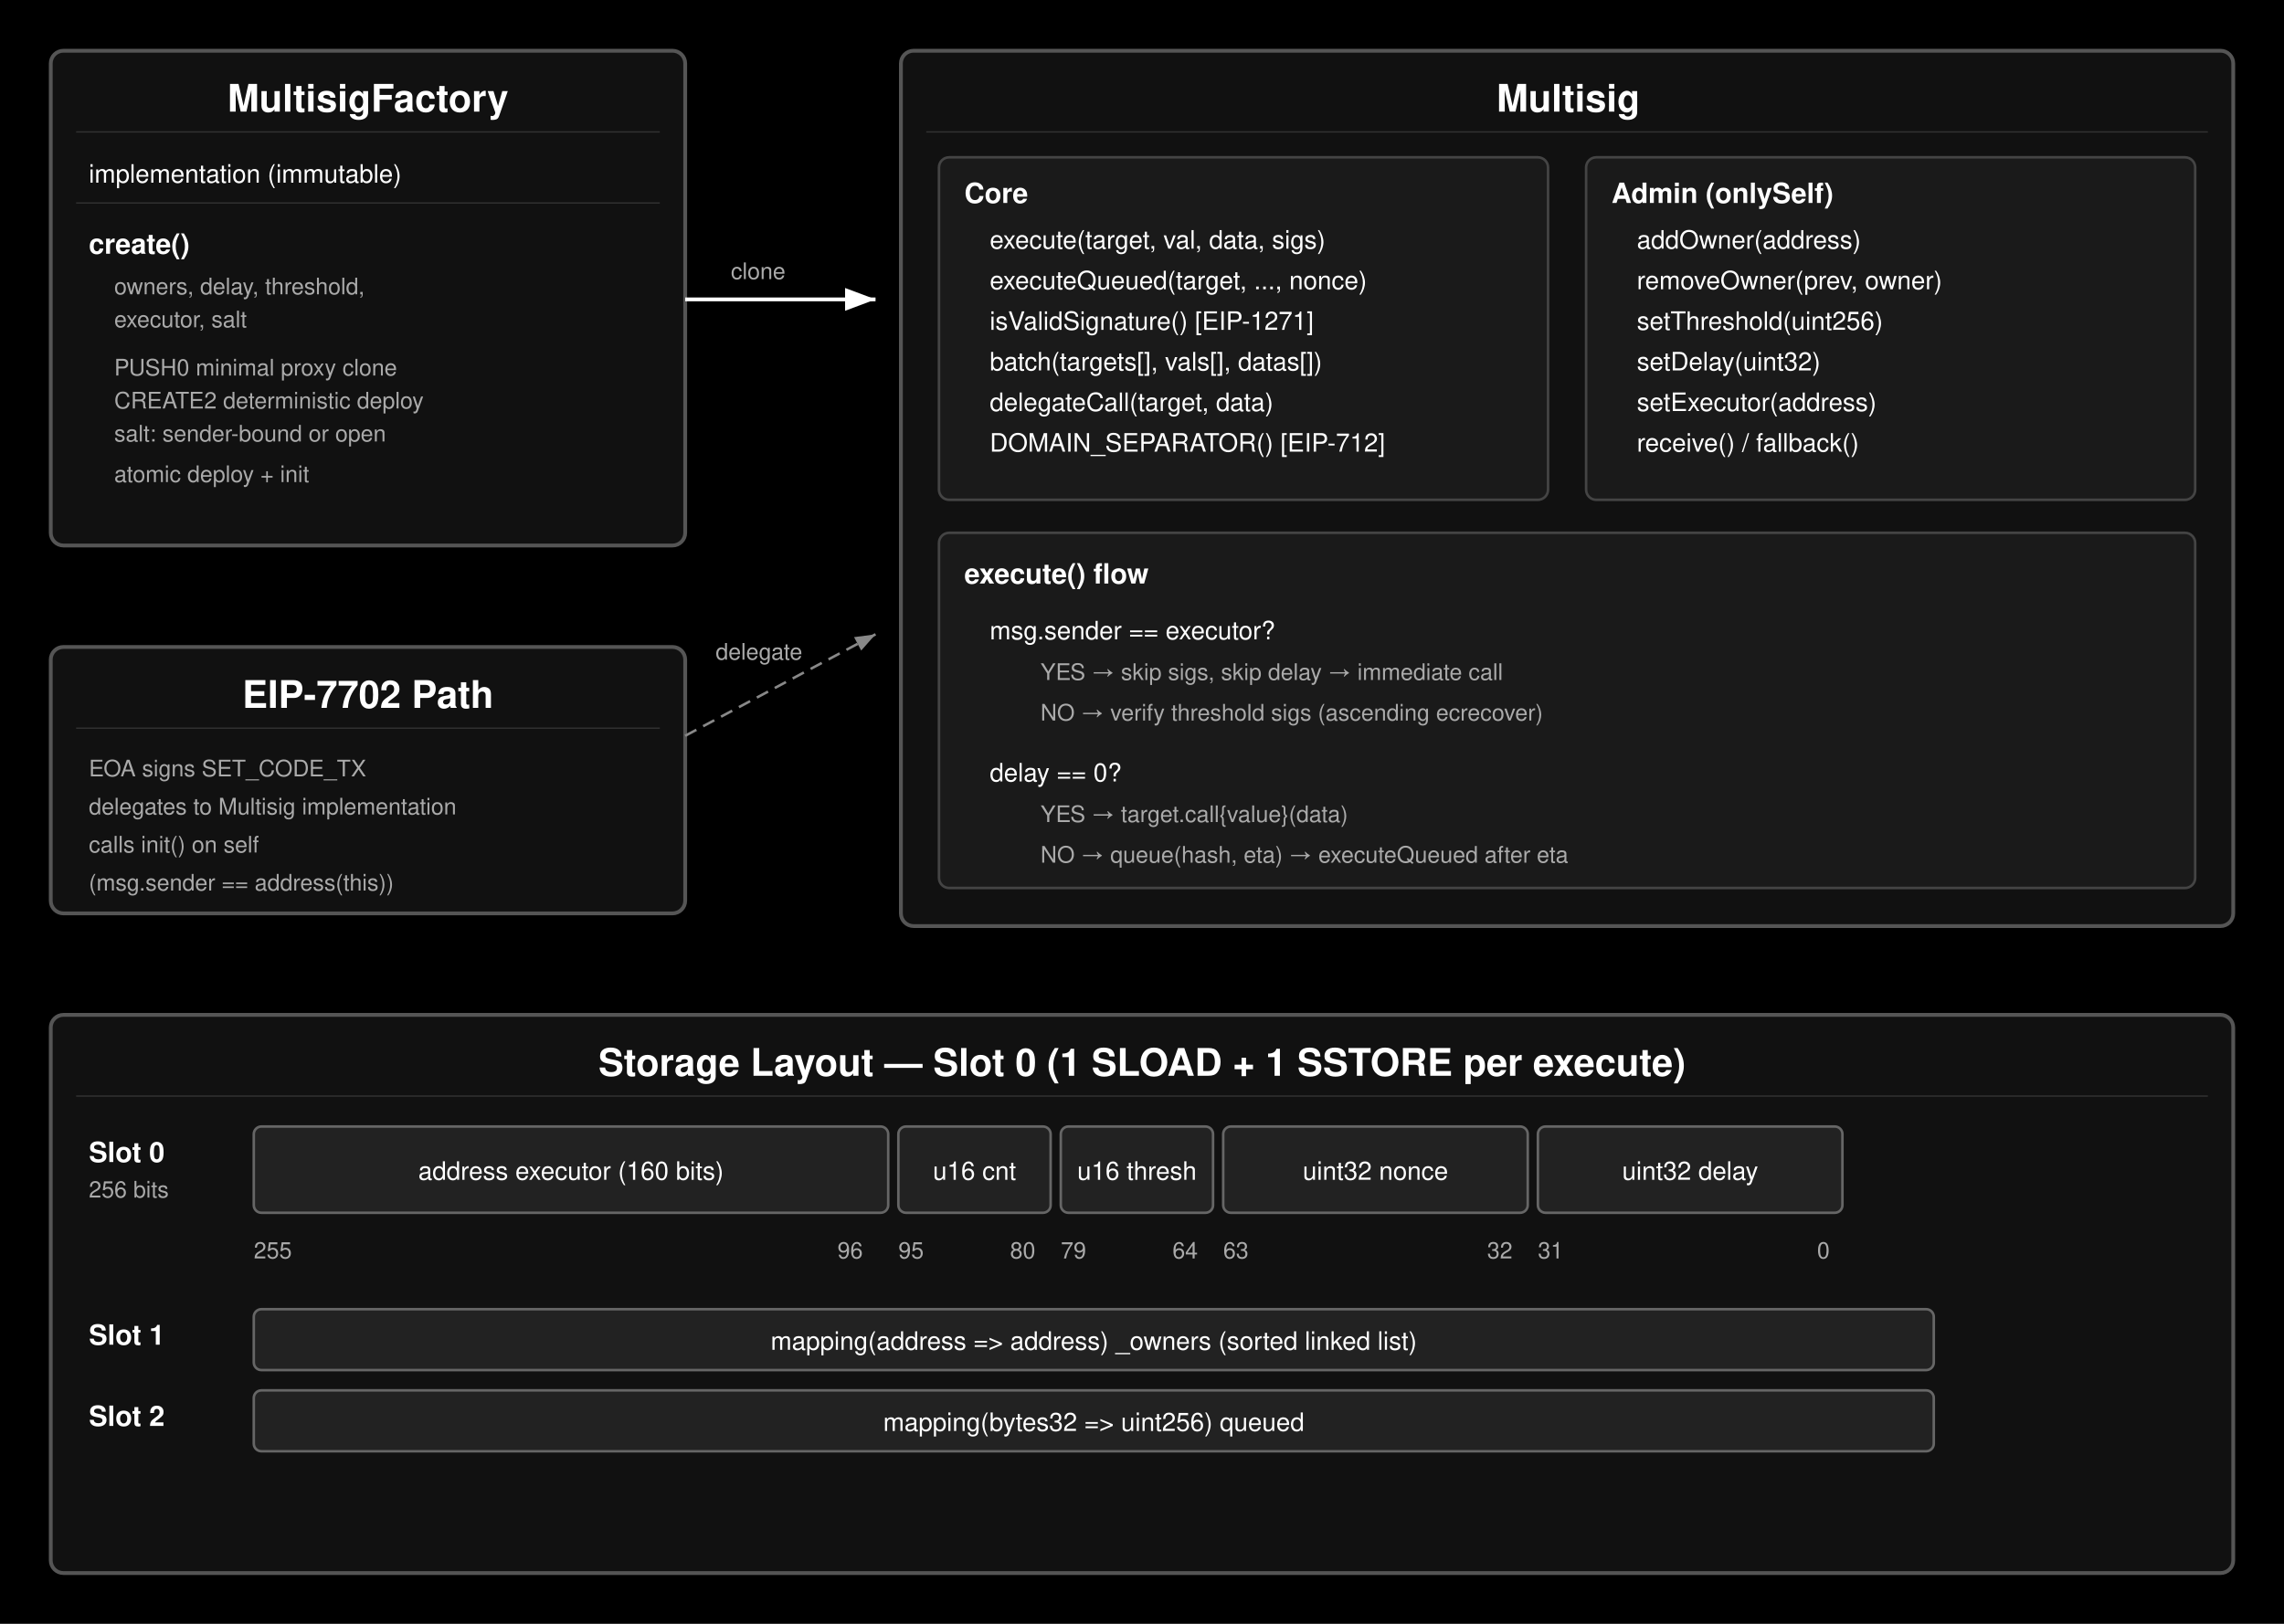
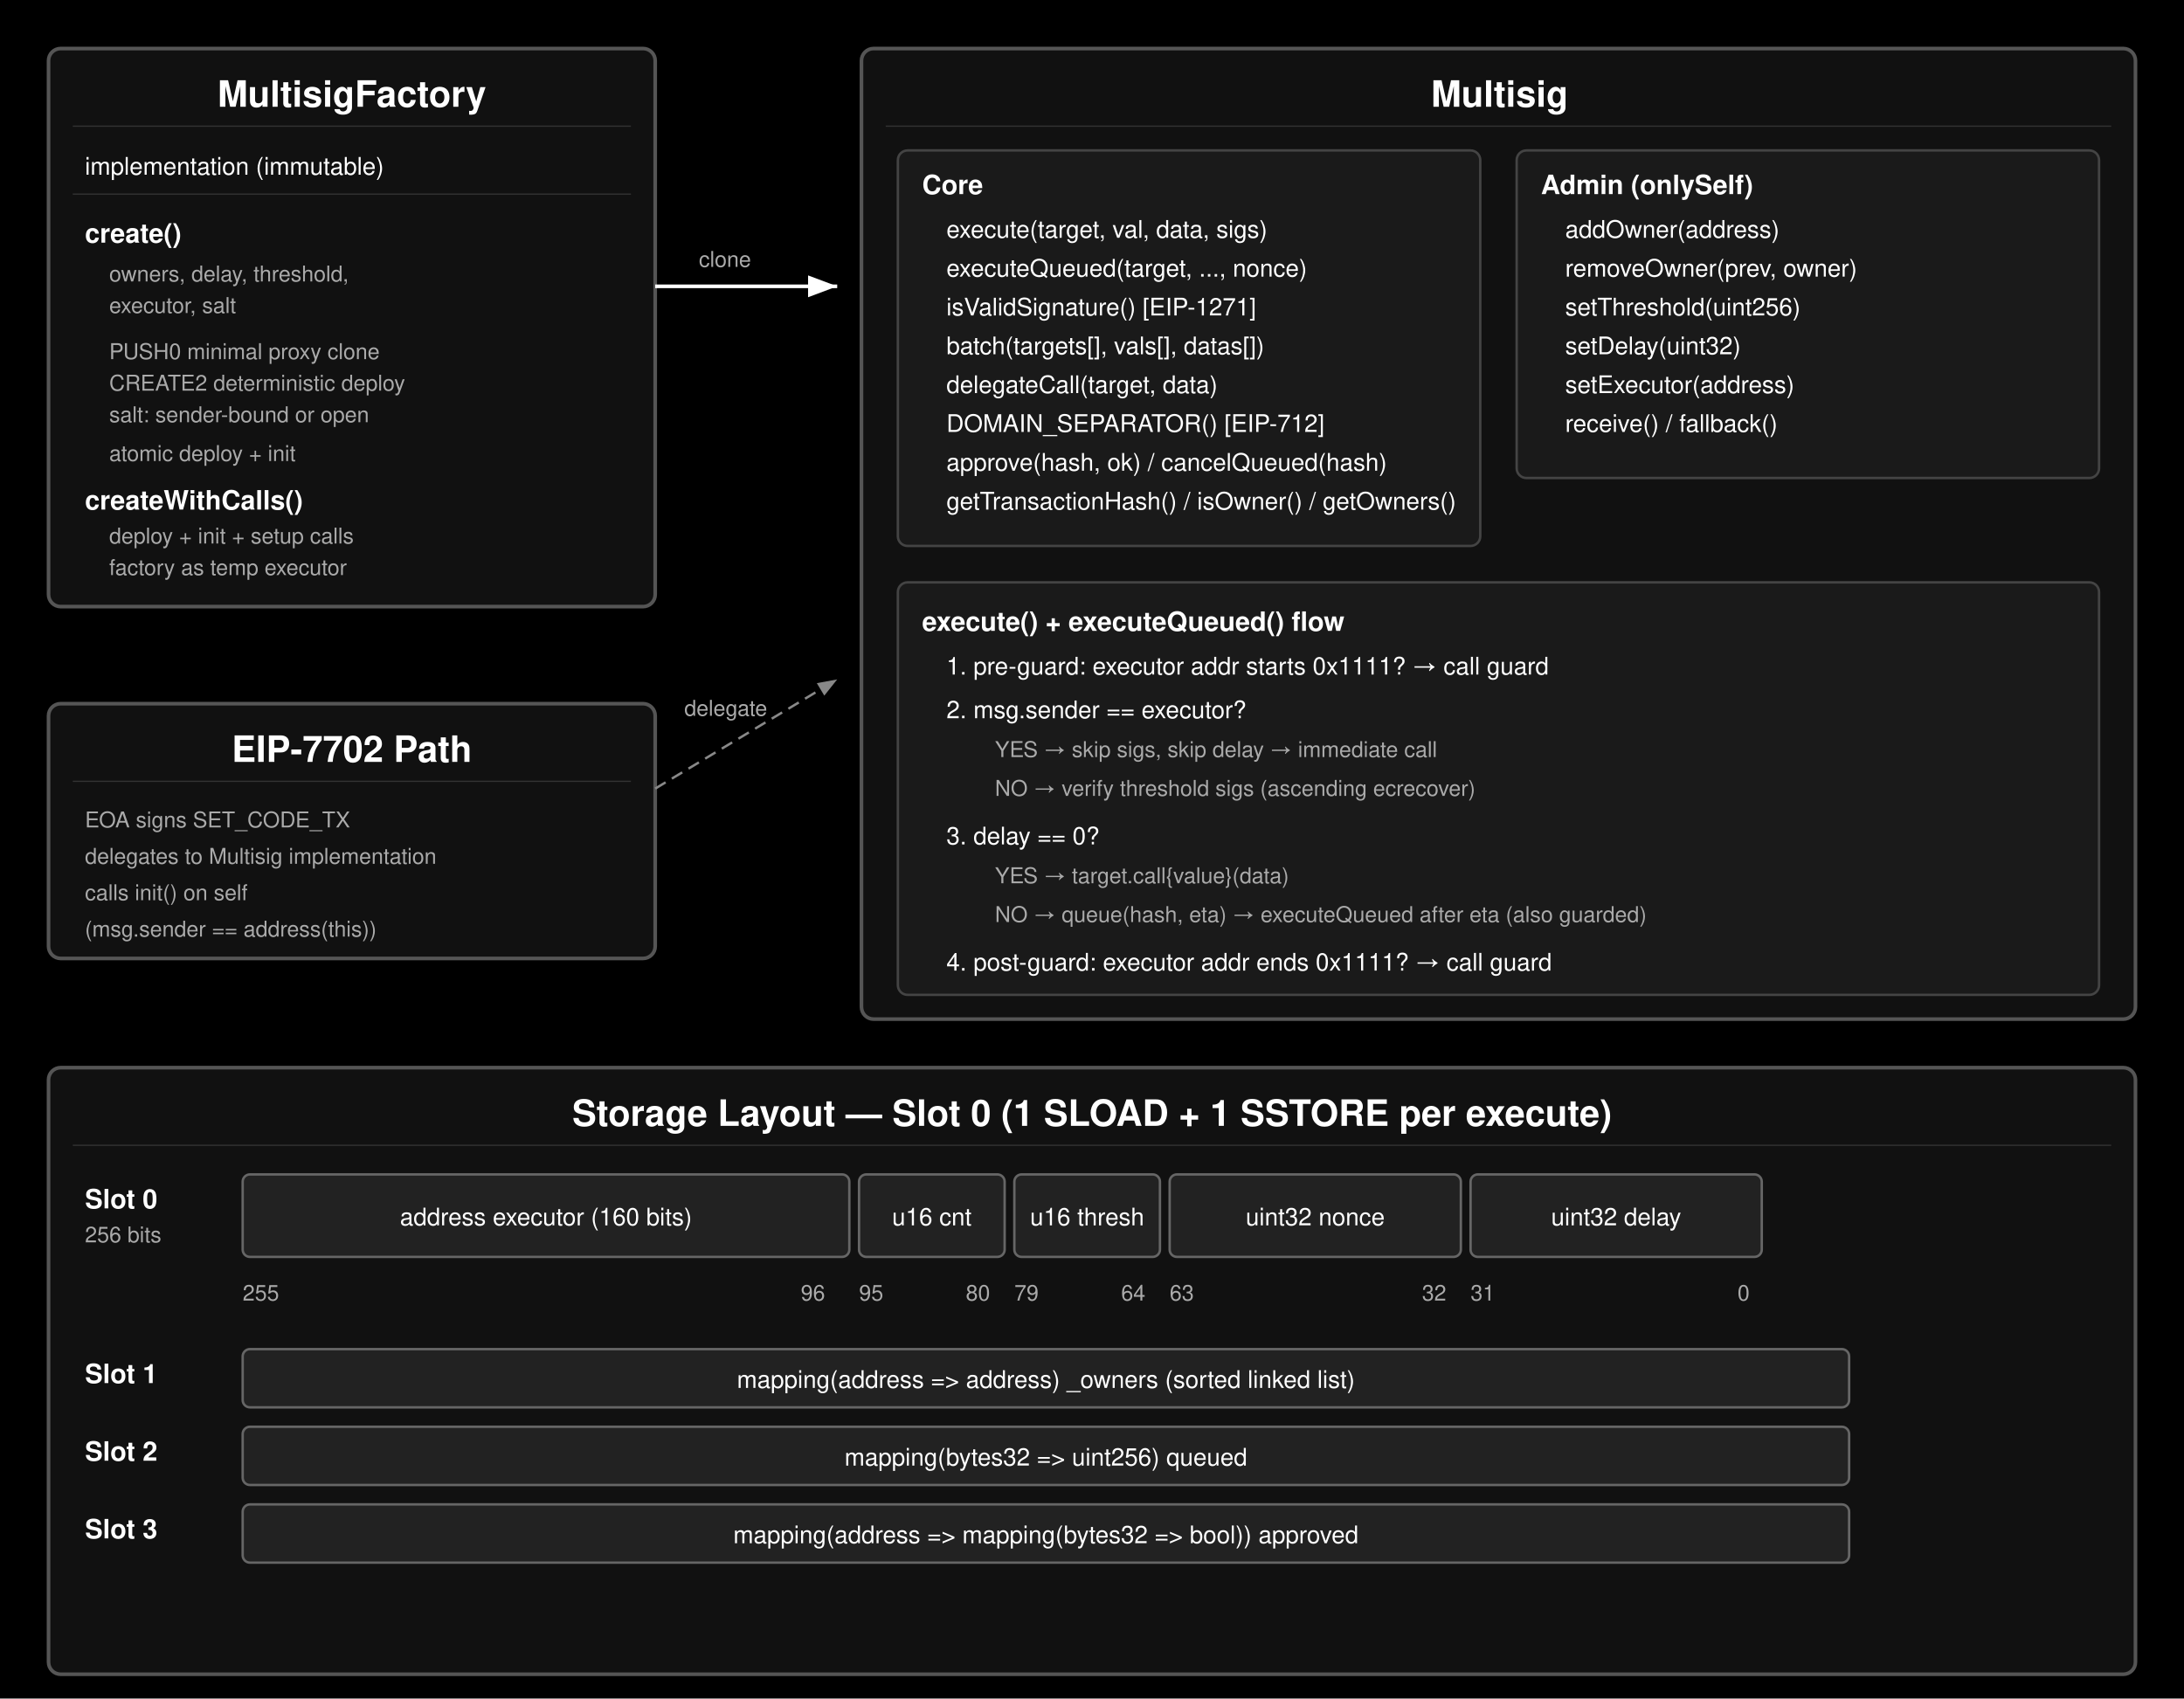
- <svg xmlns="http://www.w3.org/2000/svg" viewBox="0 0 900 640" font-family="Helvetica, Arial, sans-serif" font-size="12">
+ <svg xmlns="http://www.w3.org/2000/svg" viewBox="0 0 900 700" font-family="Helvetica, Arial, sans-serif" font-size="12">
  <style>
    text { fill: #fff; }
    .title { font-size: 15px; font-weight: bold; }
    .label { font-size: 11px; font-weight: bold; }
    .small { font-size: 10px; }
    .tiny { font-size: 9px; fill: #aaa; }
    rect.box { fill: #111; stroke: #555; stroke-width: 1.5; }
    rect.inner { fill: #1a1a1a; stroke: #444; stroke-width: 1; }
    rect.slot { fill: #222; stroke: #666; stroke-width: 1; }
    line.sep { stroke: #333; stroke-width: 0.5; }
    line.arrow { stroke: #fff; stroke-width: 1.5; marker-end: url(#arrowhead); }
    line.dash { stroke: #888; stroke-width: 1; stroke-dasharray: 5,3; marker-end: url(#arrowgray); }
  </style>
  <defs>
    <marker id="arrowhead" markerWidth="8" markerHeight="6" refX="8" refY="3" orient="auto">
      <polygon points="0 0, 8 3, 0 6" fill="#fff" />
    </marker>
    <marker id="arrowgray" markerWidth="8" markerHeight="6" refX="8" refY="3" orient="auto">
      <polygon points="0 0, 8 3, 0 6" fill="#888" />
    </marker>
  </defs>
-   <rect x="0" y="0" width="900" height="640" fill="#000" />
-   <rect class="box" x="20" y="20" width="250" height="195" rx="5" />
+   <rect x="0" y="0" width="900" height="700" fill="#000" />
+   <rect class="box" x="20" y="20" width="250" height="230" rx="5" />
  <text class="title" x="145" y="44" text-anchor="middle">MultisigFactory</text>
  <line class="sep" x1="30" y1="52" x2="260" y2="52" />
  <text class="small" x="35" y="72">implementation (immutable)</text>
  <line class="sep" x1="30" y1="80" x2="260" y2="80" />
  <text class="label" x="35" y="100">create()</text>
  <text class="tiny" x="45" y="116">owners, delay, threshold,</text>
  <text class="tiny" x="45" y="129">executor, salt</text>
  <text class="tiny" x="45" y="148">PUSH0 minimal proxy clone</text>
  <text class="tiny" x="45" y="161">CREATE2 deterministic deploy</text>
  <text class="tiny" x="45" y="174">salt: sender-bound or open</text>
  <text class="tiny" x="45" y="190">atomic deploy + init</text>
+   <text class="label" x="35" y="210">createWithCalls()</text>
+   <text class="tiny" x="45" y="224">deploy + init + setup calls</text>
+   <text class="tiny" x="45" y="237">factory as temp executor</text>
  <line class="arrow" x1="270" y1="118" x2="345" y2="118" />
  <text class="tiny" x="288" y="110">clone</text>
-   <rect class="box" x="355" y="20" width="525" height="345" rx="5" />
+   <rect class="box" x="355" y="20" width="525" height="400" rx="5" />
  <text class="title" x="618" y="44" text-anchor="middle">Multisig</text>
  <line class="sep" x1="365" y1="52" x2="870" y2="52" />
-   <rect class="inner" x="370" y="62" width="240" height="135" rx="4" />
+   <rect class="inner" x="370" y="62" width="240" height="163" rx="4" />
  <text class="label" x="380" y="80">Core</text>
  <text class="small" x="390" y="98">execute(target, val, data, sigs)</text>
  <text class="small" x="390" y="114">executeQueued(target, ..., nonce)</text>
  <text class="small" x="390" y="130">isValidSignature() [EIP-1271]</text>
  <text class="small" x="390" y="146">batch(targets[], vals[], datas[])</text>
  <text class="small" x="390" y="162">delegateCall(target, data)</text>
  <text class="small" x="390" y="178">DOMAIN_SEPARATOR() [EIP-712]</text>
+   <text class="small" x="390" y="194">approve(hash, ok) / cancelQueued(hash)</text>
+   <text class="small" x="390" y="210">getTransactionHash() / isOwner() / getOwners()</text>
  <rect class="inner" x="625" y="62" width="240" height="135" rx="4" />
  <text class="label" x="635" y="80">Admin (onlySelf)</text>
  <text class="small" x="645" y="98">addOwner(address)</text>
  <text class="small" x="645" y="114">removeOwner(prev, owner)</text>
  <text class="small" x="645" y="130">setThreshold(uint256)</text>
  <text class="small" x="645" y="146">setDelay(uint32)</text>
  <text class="small" x="645" y="162">setExecutor(address)</text>
  <text class="small" x="645" y="178">receive() / fallback()</text>
-   <rect class="inner" x="370" y="210" width="495" height="140" rx="4" />
-   <text class="label" x="380" y="230">execute() flow</text>
-   <text class="small" x="390" y="252">msg.sender == executor?</text>
-   <text class="tiny" x="410" y="268">YES → skip sigs, skip delay → immediate call</text>
-   <text class="tiny" x="410" y="284">NO  → verify threshold sigs (ascending ecrecover)</text>
-   <text class="small" x="390" y="308">delay == 0?</text>
-   <text class="tiny" x="410" y="324">YES → target.call{value}(data)</text>
-   <text class="tiny" x="410" y="340">NO  → queue(hash, eta) → executeQueued after eta</text>
-   <rect class="box" x="20" y="255" width="250" height="105" rx="5" />
-   <text class="title" x="145" y="279" text-anchor="middle">EIP-7702 Path</text>
-   <line class="sep" x1="30" y1="287" x2="260" y2="287" />
-   <text class="tiny" x="35" y="306">EOA signs SET_CODE_TX</text>
-   <text class="tiny" x="35" y="321">delegates to Multisig implementation</text>
-   <text class="tiny" x="35" y="336">calls init() on self</text>
-   <text class="tiny" x="35" y="351">(msg.sender == address(this))</text>
-   <line class="dash" x1="270" y1="290" x2="345" y2="250" />
-   <text class="tiny" x="282" y="260">delegate</text>
-   <rect class="box" x="20" y="400" width="860" height="220" rx="5" />
-   <text class="title" x="450" y="424" text-anchor="middle">Storage Layout — Slot 0 (1 SLOAD + 1 SSTORE per execute)</text>
-   <line class="sep" x1="30" y1="432" x2="870" y2="432" />
-   <text class="label" x="35" y="458">Slot 0</text>
-   <text class="tiny" x="35" y="472">256 bits</text>
-   <rect class="slot" x="100" y="444" width="250" height="34" rx="3" />
-   <text class="small" x="225" y="465" text-anchor="middle">address executor (160 bits)</text>
-   <rect class="slot" x="354" y="444" width="60" height="34" rx="3" />
-   <text class="small" x="384" y="465" text-anchor="middle">u16 cnt</text>
-   <rect class="slot" x="418" y="444" width="60" height="34" rx="3" />
-   <text class="small" x="448" y="465" text-anchor="middle">u16 thresh</text>
-   <rect class="slot" x="482" y="444" width="120" height="34" rx="3" />
-   <text class="small" x="542" y="465" text-anchor="middle">uint32 nonce</text>
-   <rect class="slot" x="606" y="444" width="120" height="34" rx="3" />
-   <text class="small" x="666" y="465" text-anchor="middle">uint32 delay</text>
-   <text class="tiny" x="100" y="496">255</text>
-   <text class="tiny" x="330" y="496">96</text>
-   <text class="tiny" x="354" y="496">95</text>
-   <text class="tiny" x="398" y="496">80</text>
-   <text class="tiny" x="418" y="496">79</text>
-   <text class="tiny" x="462" y="496">64</text>
-   <text class="tiny" x="482" y="496">63</text>
-   <text class="tiny" x="586" y="496">32</text>
-   <text class="tiny" x="606" y="496">31</text>
-   <text class="tiny" x="716" y="496">0</text>
-   <text class="label" x="35" y="530">Slot 1</text>
-   <rect class="slot" x="100" y="516" width="662" height="24" rx="3" />
-   <text class="small" x="431" y="532" text-anchor="middle">mapping(address =&gt; address) _owners (sorted linked list)</text>
-   <text class="label" x="35" y="562">Slot 2</text>
-   <rect class="slot" x="100" y="548" width="662" height="24" rx="3" />
-   <text class="small" x="431" y="564" text-anchor="middle">mapping(bytes32 =&gt; uint256) queued</text>
+   <rect class="inner" x="370" y="240" width="495" height="170" rx="4" />
+   <text class="label" x="380" y="260">execute() + executeQueued() flow</text>
+   <text class="small" x="390" y="278">1. pre-guard: executor addr starts 0x1111? → call guard</text>
+   <text class="small" x="390" y="296">2. msg.sender == executor?</text>
+   <text class="tiny" x="410" y="312">YES → skip sigs, skip delay → immediate call</text>
+   <text class="tiny" x="410" y="328">NO  → verify threshold sigs (ascending ecrecover)</text>
+   <text class="small" x="390" y="348">3. delay == 0?</text>
+   <text class="tiny" x="410" y="364">YES → target.call{value}(data)</text>
+   <text class="tiny" x="410" y="380">NO  → queue(hash, eta) → executeQueued after eta (also guarded)</text>
+   <text class="small" x="390" y="400">4. post-guard: executor addr ends 0x1111? → call guard</text>
+   <rect class="box" x="20" y="290" width="250" height="105" rx="5" />
+   <text class="title" x="145" y="314" text-anchor="middle">EIP-7702 Path</text>
+   <line class="sep" x1="30" y1="322" x2="260" y2="322" />
+   <text class="tiny" x="35" y="341">EOA signs SET_CODE_TX</text>
+   <text class="tiny" x="35" y="356">delegates to Multisig implementation</text>
+   <text class="tiny" x="35" y="371">calls init() on self</text>
+   <text class="tiny" x="35" y="386">(msg.sender == address(this))</text>
+   <line class="dash" x1="270" y1="325" x2="345" y2="280" />
+   <text class="tiny" x="282" y="295">delegate</text>
+   <rect class="box" x="20" y="440" width="860" height="250" rx="5" />
+   <text class="title" x="450" y="464" text-anchor="middle">Storage Layout — Slot 0 (1 SLOAD + 1 SSTORE per execute)</text>
+   <line class="sep" x1="30" y1="472" x2="870" y2="472" />
+   <text class="label" x="35" y="498">Slot 0</text>
+   <text class="tiny" x="35" y="512">256 bits</text>
+   <rect class="slot" x="100" y="484" width="250" height="34" rx="3" />
+   <text class="small" x="225" y="505" text-anchor="middle">address executor (160 bits)</text>
+   <rect class="slot" x="354" y="484" width="60" height="34" rx="3" />
+   <text class="small" x="384" y="505" text-anchor="middle">u16 cnt</text>
+   <rect class="slot" x="418" y="484" width="60" height="34" rx="3" />
+   <text class="small" x="448" y="505" text-anchor="middle">u16 thresh</text>
+   <rect class="slot" x="482" y="484" width="120" height="34" rx="3" />
+   <text class="small" x="542" y="505" text-anchor="middle">uint32 nonce</text>
+   <rect class="slot" x="606" y="484" width="120" height="34" rx="3" />
+   <text class="small" x="666" y="505" text-anchor="middle">uint32 delay</text>
+   <text class="tiny" x="100" y="536">255</text>
+   <text class="tiny" x="330" y="536">96</text>
+   <text class="tiny" x="354" y="536">95</text>
+   <text class="tiny" x="398" y="536">80</text>
+   <text class="tiny" x="418" y="536">79</text>
+   <text class="tiny" x="462" y="536">64</text>
+   <text class="tiny" x="482" y="536">63</text>
+   <text class="tiny" x="586" y="536">32</text>
+   <text class="tiny" x="606" y="536">31</text>
+   <text class="tiny" x="716" y="536">0</text>
+   <text class="label" x="35" y="570">Slot 1</text>
+   <rect class="slot" x="100" y="556" width="662" height="24" rx="3" />
+   <text class="small" x="431" y="572" text-anchor="middle">mapping(address =&gt; address) _owners (sorted linked list)</text>
+   <text class="label" x="35" y="602">Slot 2</text>
+   <rect class="slot" x="100" y="588" width="662" height="24" rx="3" />
+   <text class="small" x="431" y="604" text-anchor="middle">mapping(bytes32 =&gt; uint256) queued</text>
+   <text class="label" x="35" y="634">Slot 3</text>
+   <rect class="slot" x="100" y="620" width="662" height="24" rx="3" />
+   <text class="small" x="431" y="636" text-anchor="middle">mapping(address =&gt; mapping(bytes32 =&gt; bool)) approved</text>
</svg>
